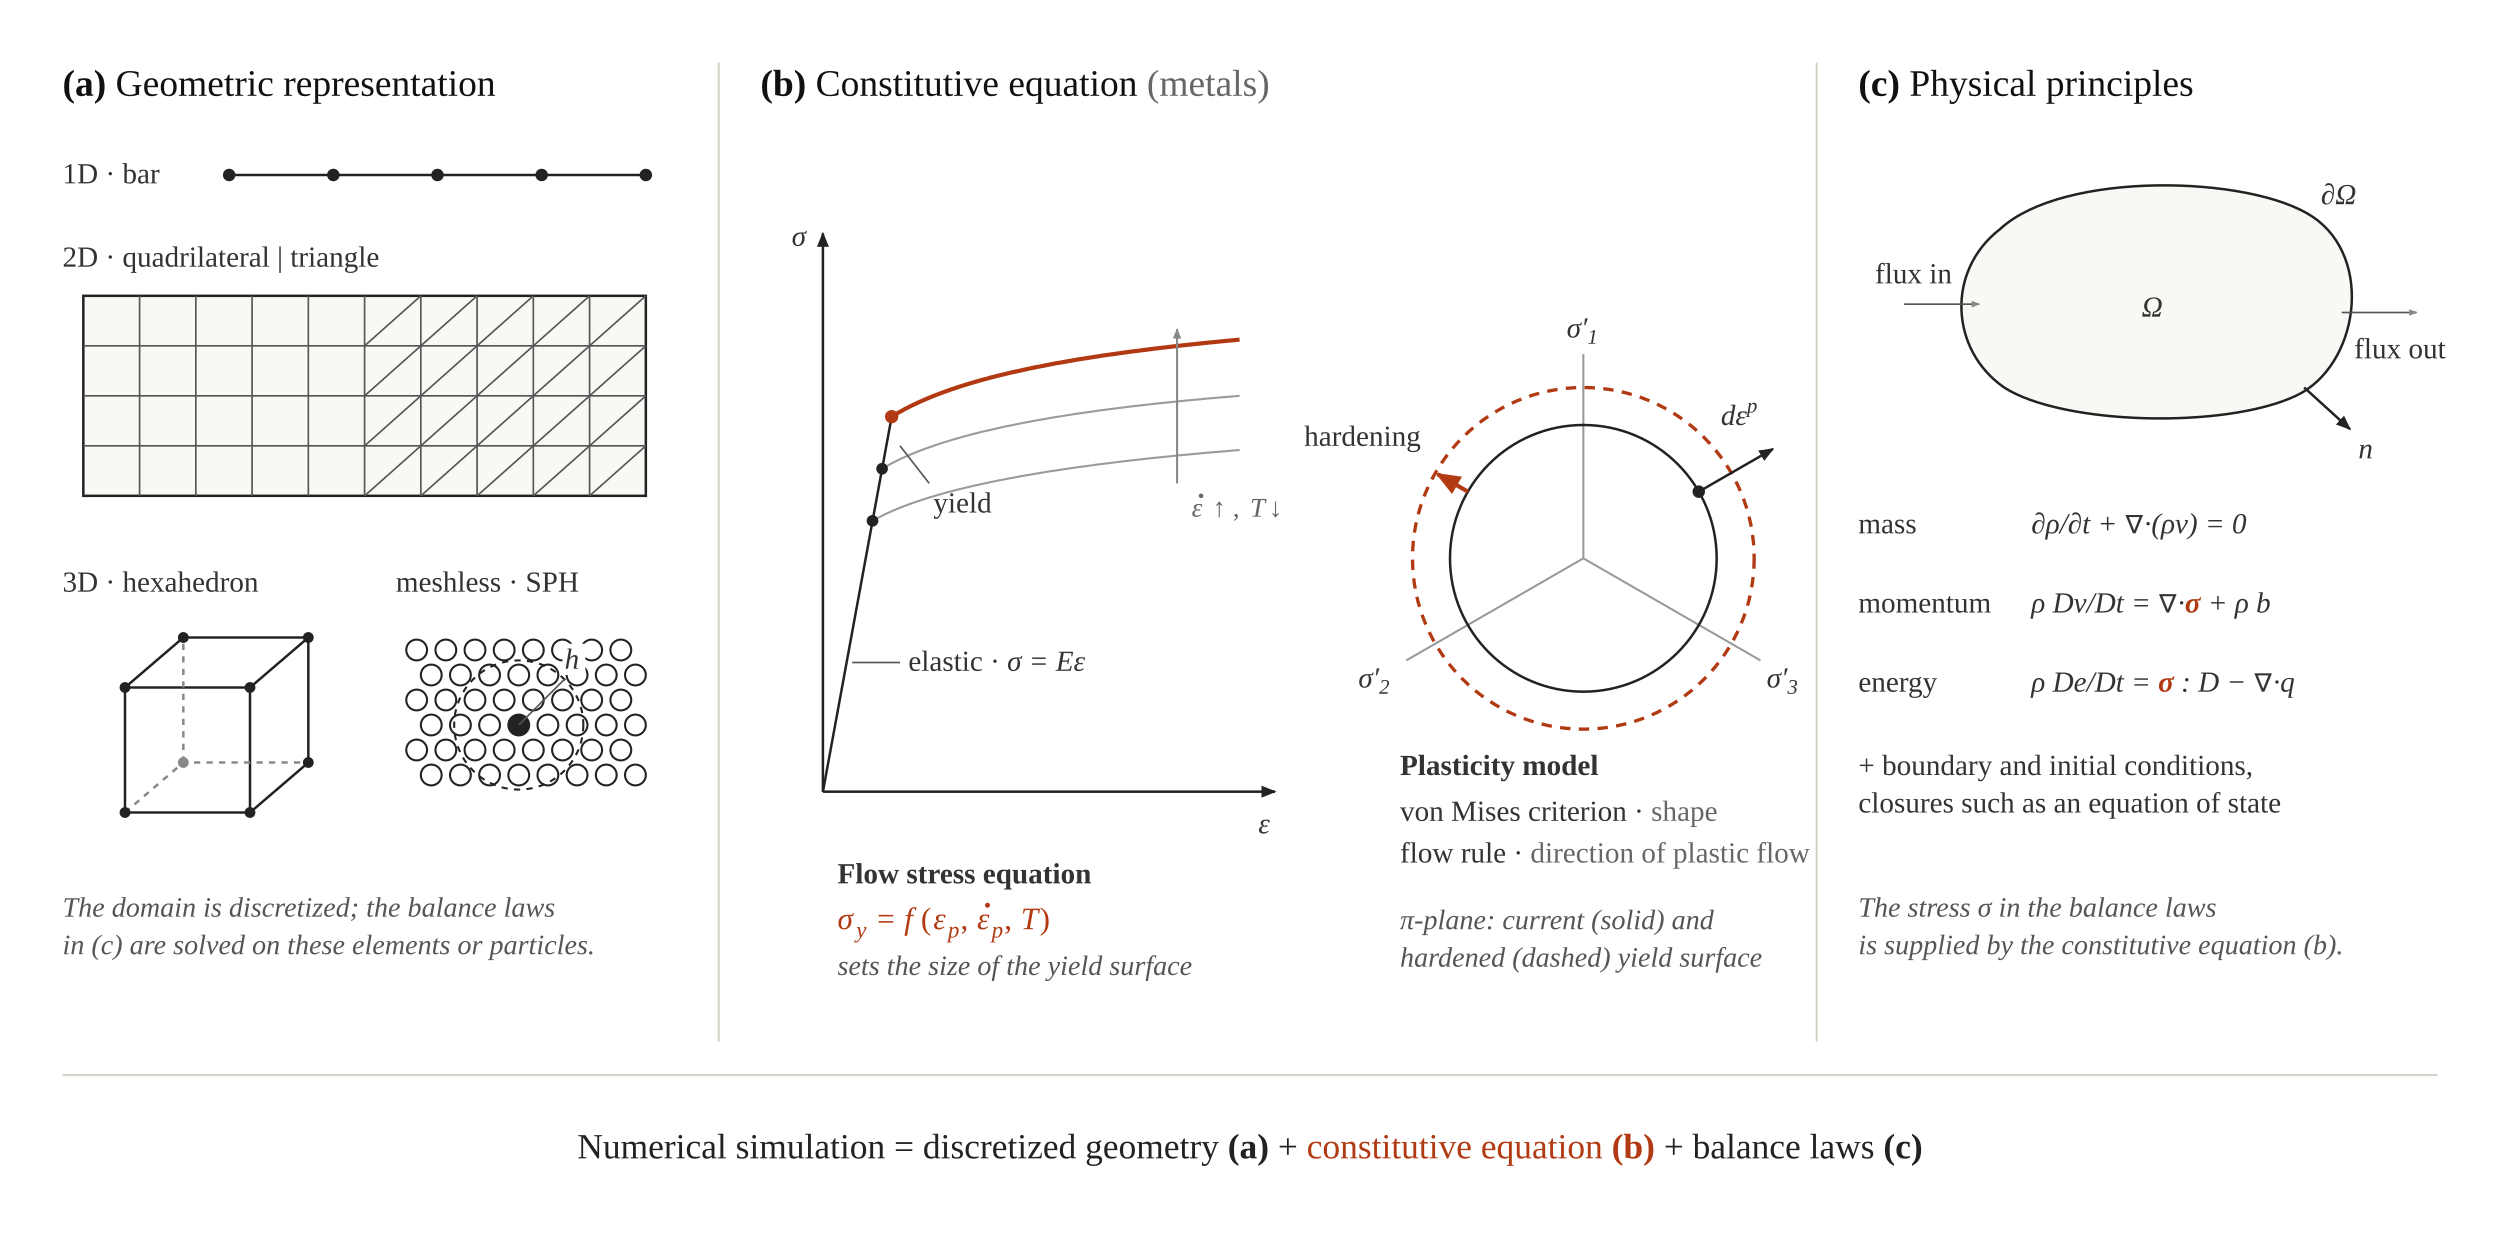
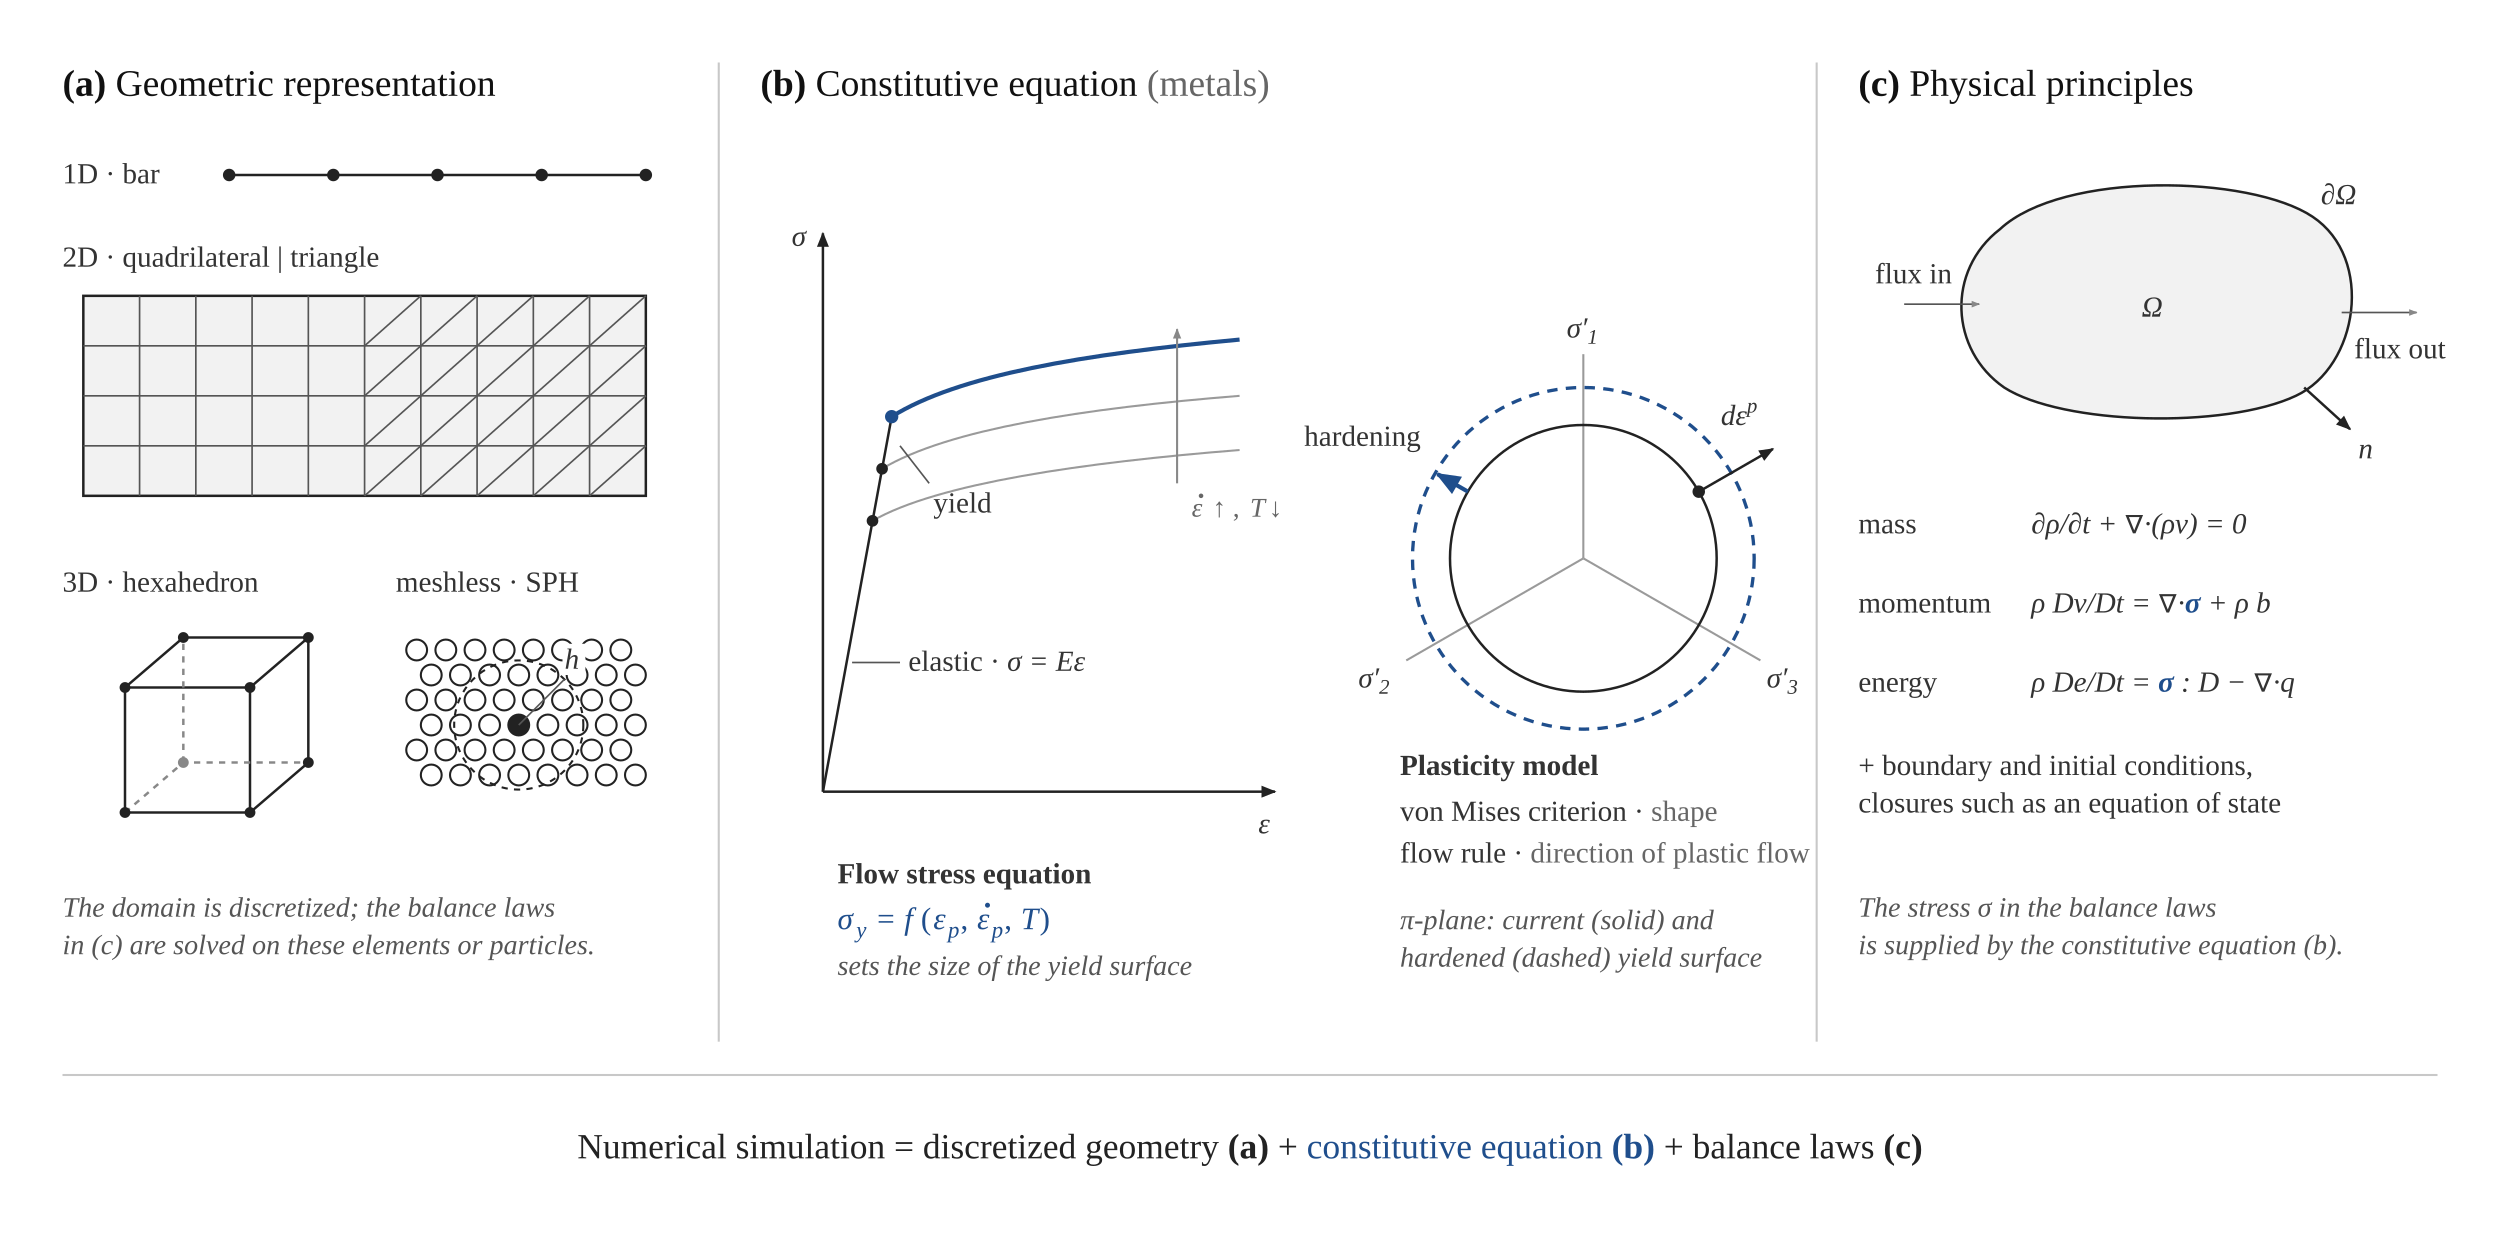
<svg xmlns="http://www.w3.org/2000/svg" viewBox="0 0 1200 600" width="1200" height="600" font-family="'Times New Roman', 'Liberation Serif', 'STIX Two Text', Times, serif" role="img" aria-labelledby="t d">
  <defs>
    <marker id="a" viewBox="0 0 10 10" refX="9" refY="5" markerWidth="6" markerHeight="6" orient="auto-start-reverse">
      <path d="M0,1 L10,5 L0,9 z" fill="#222" />
    </marker>
    <marker id="aA" viewBox="0 0 10 10" refX="9" refY="5" markerWidth="6" markerHeight="6" orient="auto-start-reverse">
-       <path d="M0,1 L10,5 L0,9 z" fill="#B23A12" />
+       <path d="M0,1 L10,5 L0,9 z" fill="#1F4E8C" />
    </marker>
    <marker id="aG" viewBox="0 0 10 10" refX="9" refY="5" markerWidth="5" markerHeight="5" orient="auto-start-reverse">
      <path d="M0,1 L10,5 L0,9 z" fill="#888" />
    </marker>
  </defs>
  <style>
    .hd  { font-size: 18px; fill: #111; }
    .lb  { font-size: 14px; fill: #333; }
    .cap { font-size: 13.5px; fill: #555; font-style: italic; }
    .m   { font-style: italic; }
    .ink { fill: none; stroke: #222; stroke-width: 1.2; }
    .thin{ fill: none; stroke: #555; stroke-width: .8; }
    .gr  { fill: none; stroke: #9a9a9a; stroke-width: 1; }
-     .acc { fill: none; stroke: #B23A12; stroke-width: 2; }
-     .A   { fill: #B23A12; }
+     .acc { fill: none; stroke: #1F4E8C; stroke-width: 2; }
+     .A   { fill: #1F4E8C; }
  </style>
  <rect width="1200" height="600" fill="#FFFFFF" />
-   <path d="M345,30 V500 M872,30 V500" stroke="#d6d2ca" stroke-width="1" />
+   <path d="M345,30 V500 M872,30 V500" stroke="#C8C8C8" stroke-width="1" />
  <text x="30" y="46" class="hd">
    <tspan font-weight="700">(a)</tspan> Geometric representation</text>
  <text x="30" y="88" class="lb">1D · bar</text>
  <path class="ink" d="M110,84 H310" />
  <g fill="#222">
    <circle cx="110" cy="84" r="3" />
    <circle cx="160" cy="84" r="3" />
    <circle cx="210" cy="84" r="3" />
    <circle cx="260" cy="84" r="3" />
    <circle cx="310" cy="84" r="3" />
  </g>
  <text x="30" y="128" class="lb">2D · quadrilateral | triangle</text>
  <g class="thin">
-     <rect x="40" y="142" width="270" height="96" fill="#faf8f4" stroke="#222" stroke-width="1.2" />
+     <rect x="40" y="142" width="270" height="96" fill="#F2F2F2" stroke="#222" stroke-width="1.2" />
    <path d="M67,142 V238 M94,142 V238 M121,142 V238 M148,142 V238 M175,142 V238 M202,142 V238 M229,142 V238 M256,142 V238 M283,142 V238" />
    <path d="M40,166 H310 M40,190 H310 M40,214 H310" />
    <path d="M175,166 L202,142 M175,190 L229,142 M175,214 L256,142 M175,238 L283,142 M202,238 L310,142 M229,238 L310,166 M256,238 L310,190 M283,238 L310,214" />
  </g>
  <text x="30" y="284" class="lb">3D · hexahedron</text>
  <g class="ink" stroke-linejoin="round">
    <path d="M60,330 L120,330 L120,390 L60,390 Z" />
    <path d="M60,330 L88,306 L148,306 L120,330 M148,306 L148,366 L120,390" />
    <path d="M60,390 L88,366 L148,366 M88,366 L88,306" stroke-dasharray="3 3" stroke="#888" />
  </g>
  <g fill="#222">
    <circle cx="60" cy="330" r="2.6" />
    <circle cx="120" cy="330" r="2.6" />
    <circle cx="120" cy="390" r="2.6" />
    <circle cx="60" cy="390" r="2.6" />
    <circle cx="88" cy="306" r="2.6" />
    <circle cx="148" cy="306" r="2.6" />
    <circle cx="148" cy="366" r="2.6" />
    <circle cx="88" cy="366" r="2.6" fill="#888" />
  </g>
  <text x="190" y="284" class="lb">meshless · SPH</text>
  <g fill="#fff" stroke="#222" stroke-width="1">
    <circle cx="200" cy="312" r="5" />
    <circle cx="214" cy="312" r="5" />
    <circle cx="228" cy="312" r="5" />
    <circle cx="242" cy="312" r="5" />
    <circle cx="256" cy="312" r="5" />
    <circle cx="270" cy="312" r="5" />
    <circle cx="284" cy="312" r="5" />
    <circle cx="298" cy="312" r="5" />
    <circle cx="207" cy="324" r="5" />
    <circle cx="221" cy="324" r="5" />
    <circle cx="235" cy="324" r="5" />
    <circle cx="249" cy="324" r="5" />
    <circle cx="263" cy="324" r="5" />
    <circle cx="277" cy="324" r="5" />
    <circle cx="291" cy="324" r="5" />
    <circle cx="305" cy="324" r="5" />
    <circle cx="200" cy="336" r="5" />
    <circle cx="214" cy="336" r="5" />
    <circle cx="228" cy="336" r="5" />
    <circle cx="242" cy="336" r="5" />
    <circle cx="256" cy="336" r="5" />
    <circle cx="270" cy="336" r="5" />
    <circle cx="284" cy="336" r="5" />
    <circle cx="298" cy="336" r="5" />
    <circle cx="207" cy="348" r="5" />
    <circle cx="221" cy="348" r="5" />
    <circle cx="235" cy="348" r="5" />
    <circle cx="249" cy="348" r="5" />
    <circle cx="263" cy="348" r="5" />
    <circle cx="277" cy="348" r="5" />
    <circle cx="291" cy="348" r="5" />
    <circle cx="305" cy="348" r="5" />
    <circle cx="200" cy="360" r="5" />
    <circle cx="214" cy="360" r="5" />
    <circle cx="228" cy="360" r="5" />
    <circle cx="242" cy="360" r="5" />
    <circle cx="256" cy="360" r="5" />
    <circle cx="270" cy="360" r="5" />
    <circle cx="284" cy="360" r="5" />
    <circle cx="298" cy="360" r="5" />
    <circle cx="207" cy="372" r="5" />
    <circle cx="221" cy="372" r="5" />
    <circle cx="235" cy="372" r="5" />
    <circle cx="249" cy="372" r="5" />
    <circle cx="263" cy="372" r="5" />
    <circle cx="277" cy="372" r="5" />
    <circle cx="291" cy="372" r="5" />
    <circle cx="305" cy="372" r="5" />
  </g>
  <circle cx="249" cy="348" r="5" fill="#222" />
  <circle cx="249" cy="348" r="31" fill="none" stroke="#222" stroke-width="1" stroke-dasharray="3 3" />
  <path class="thin" d="M249,348 L271,326" />
  <rect x="270" y="309" width="11" height="15" fill="#fff" />
  <text x="271" y="321" class="lb m" font-size="14">h</text>
  <text x="30" y="440" class="cap">The domain is discretized; the balance laws</text>
  <text x="30" y="458" class="cap">in (c) are solved on these elements or particles.</text>
  <text x="365" y="46" class="hd">
    <tspan font-weight="700">(b)</tspan> Constitutive equation <tspan fill="#666">(metals)</tspan>
  </text>
  <path class="ink" marker-end="url(#a)" d="M395,380 V112" />
  <path class="ink" marker-end="url(#a)" d="M395,380 H612" />
  <text x="380" y="118" class="lb m" font-size="16">σ</text>
  <text x="604" y="400" class="lb m" font-size="16">ε</text>
  <path class="ink" stroke-width="1.6" d="M395,380 L428,200" />
  <path class="thin" d="M409,318 L432,318" />
  <text x="436" y="322" class="lb" font-size="13">elastic · <tspan class="m">σ = Eε</tspan>
  </text>
  <path class="gr" stroke-width="1.4" d="M418.8,250 C450,232 520,222 595,216" />
  <path class="gr" stroke-width="1.4" d="M423.4,225 C455,206 520,196 595,190" />
  <path class="acc" d="M428,200 C460,180 520,170 595,163" />
  <g fill="#222">
    <circle cx="418.8" cy="250" r="2.8" />
    <circle cx="423.4" cy="225" r="2.8" />
  </g>
  <circle cx="428" cy="200" r="3.2" class="A" />
  <path d="M432,214 L446,232" class="thin" />
  <text x="448" y="246" class="lb" font-size="13">yield</text>
  <path stroke="#888" stroke-width="1" fill="none" marker-end="url(#aG)" d="M565,232 L565,158" />
  <g font-size="13" fill="#666">
    <text x="572" y="248" font-style="italic">ε</text>
    <circle cx="576.5" cy="238" r="1.1" />
    <text x="582" y="248">↑ ,</text>
    <text x="600" y="248" font-style="italic">T</text>
    <text x="609" y="248">↓</text>
  </g>
-   <text x="402" y="424" class="lb" fill="#B23A12" font-weight="700">Flow stress equation</text>
-   <g fill="#B23A12" font-size="15" font-style="italic">
+   <text x="402" y="424" class="lb" fill="#1F4E8C" font-weight="700">Flow stress equation</text>
+   <g fill="#1F4E8C" font-size="15" font-style="italic">
    <text x="402" y="446">σ</text>
    <text x="411" y="450" font-size="11">y</text>
    <text x="421" y="446" font-style="normal">=</text>
    <text x="434" y="446">f</text>
    <text x="442" y="446" font-style="normal">(</text>
    <text x="448" y="446">ε</text>
    <text x="455" y="450" font-size="11">p</text>
    <text x="461" y="446" font-style="normal">,</text>
    <text x="469" y="446">ε</text>
    <circle cx="474" cy="434.5" r="1.2" />
    <text x="476" y="450" font-size="11">p</text>
    <text x="482" y="446" font-style="normal">,</text>
    <text x="490" y="446">T</text>
    <text x="499" y="446" font-style="normal">)</text>
  </g>
  <text x="402" y="468" class="cap">sets the size of the yield surface</text>
  <g class="gr" stroke-width=".9">
    <path d="M760,268 V170" />
    <path d="M760,268 L675,317" />
    <path d="M760,268 L845,317" />
  </g>
  <text x="752" y="162" class="lb m" font-size="13" fill="#777">σ′<tspan font-size="10" dy="3">1</tspan>
  </text>
  <text x="652" y="330" class="lb m" font-size="13" fill="#777">σ′<tspan font-size="10" dy="3">2</tspan>
  </text>
  <text x="848" y="330" class="lb m" font-size="13" fill="#777">σ′<tspan font-size="10" dy="3">3</tspan>
  </text>
  <circle cx="760" cy="268" r="64" class="ink" stroke-width="1.6" />
-   <circle cx="760" cy="268" r="82" fill="none" stroke="#B23A12" stroke-width="1.6" stroke-dasharray="5 4" />
+   <circle cx="760" cy="268" r="82" fill="none" stroke="#1F4E8C" stroke-width="1.6" stroke-dasharray="5 4" />
  <path class="acc" stroke-width="1.4" marker-end="url(#aA)" d="M704.6,236 L690,227.6" />
-   <text x="626" y="214" class="lb" font-size="12.5" fill="#B23A12">hardening</text>
+   <text x="626" y="214" class="lb" font-size="12.5" fill="#1F4E8C">hardening</text>
  <circle cx="815.4" cy="236" r="3" fill="#222" />
  <path class="ink" stroke-width="1.4" marker-end="url(#a)" d="M815.4,236 L851,215.5" />
  <text x="826" y="204" class="lb m" font-size="14">dε<tspan font-size="10" dy="-6">p</tspan>
  </text>
  <text x="672" y="372" class="lb" font-weight="700">Plasticity model</text>
  <text x="672" y="394" class="lb" font-size="13.5">von Mises criterion · <tspan fill="#666">shape</tspan>
  </text>
  <text x="672" y="414" class="lb" font-size="13.5">flow rule · <tspan fill="#666">direction of plastic flow</tspan>
  </text>
  <text x="672" y="446" class="cap">π-plane: current (solid) and</text>
  <text x="672" y="464" class="cap">hardened (dashed) yield surface</text>
  <text x="892" y="46" class="hd">
    <tspan font-weight="700">(c)</tspan> Physical principles</text>
-   <path d="M960,110 C990,82 1080,84 1110,104 C1140,124 1132,176 1102,190 C1068,206 990,204 962,186 C936,168 934,130 960,110 Z" fill="#faf8f4" stroke="#222" stroke-width="1.2" />
+   <path d="M960,110 C990,82 1080,84 1110,104 C1140,124 1132,176 1102,190 C1068,206 990,204 962,186 C936,168 934,130 960,110 Z" fill="#F2F2F2" stroke="#222" stroke-width="1.2" />
  <text x="1028" y="152" class="lb m" font-size="17">Ω</text>
  <text x="1114" y="98" class="lb m" font-size="14">∂Ω</text>
  <path class="ink" marker-end="url(#a)" d="M1106,186 L1128,206" />
  <text x="1132" y="220" class="lb m" font-size="14">n</text>
  <path class="thin" marker-end="url(#aG)" d="M914,146 L950,146" />
  <path class="thin" marker-end="url(#aG)" d="M1124,150 L1160,150" />
  <text x="900" y="136" class="lb" font-size="12" fill="#777">flux in</text>
  <text x="1130" y="172" class="lb" font-size="12" fill="#777">flux out</text>
  <text x="892" y="256" class="lb" font-size="12.5" fill="#777">mass</text>
  <text x="975" y="256" class="lb m" font-size="16">∂ρ/∂t + ∇·(ρv) = 0</text>
  <text x="892" y="294" class="lb" font-size="12.5" fill="#777">momentum</text>
-   <text x="975" y="294" class="lb m" font-size="16">ρ Dv/Dt = ∇·<tspan fill="#B23A12" font-weight="700">σ</tspan> + ρ b</text>
+   <text x="975" y="294" class="lb m" font-size="16">ρ Dv/Dt = ∇·<tspan fill="#1F4E8C" font-weight="700">σ</tspan> + ρ b</text>
  <text x="892" y="332" class="lb" font-size="12.5" fill="#777">energy</text>
-   <text x="975" y="332" class="lb m" font-size="16">ρ De/Dt = <tspan fill="#B23A12" font-weight="700">σ</tspan> : D − ∇·q</text>
+   <text x="975" y="332" class="lb m" font-size="16">ρ De/Dt = <tspan fill="#1F4E8C" font-weight="700">σ</tspan> : D − ∇·q</text>
  <text x="892" y="372" class="lb" font-size="13" fill="#666">+ boundary and initial conditions,</text>
  <text x="892" y="390" class="lb" font-size="13" fill="#666">  closures such as an equation of state</text>
  <text x="892" y="440" class="cap">The stress σ in the balance laws</text>
  <text x="892" y="458" class="cap">is supplied by the constitutive equation (b).</text>
-   <path d="M30,516 H1170" stroke="#d6d2ca" stroke-width="1" />
-   <text x="600" y="556" text-anchor="middle" font-size="17" fill="#222">Numerical simulation  =  discretized geometry <tspan font-weight="700">(a)</tspan>  +  <tspan fill="#B23A12">constitutive equation</tspan>
-     <tspan font-weight="700" fill="#B23A12">(b)</tspan>  +  balance laws <tspan font-weight="700">(c)</tspan>
+   <path d="M30,516 H1170" stroke="#C8C8C8" stroke-width="1" />
+   <text x="600" y="556" text-anchor="middle" font-size="17" fill="#222">Numerical simulation  =  discretized geometry <tspan font-weight="700">(a)</tspan>  +  <tspan fill="#1F4E8C">constitutive equation</tspan>
+     <tspan font-weight="700" fill="#1F4E8C">(b)</tspan>  +  balance laws <tspan font-weight="700">(c)</tspan>
  </text>
</svg>
